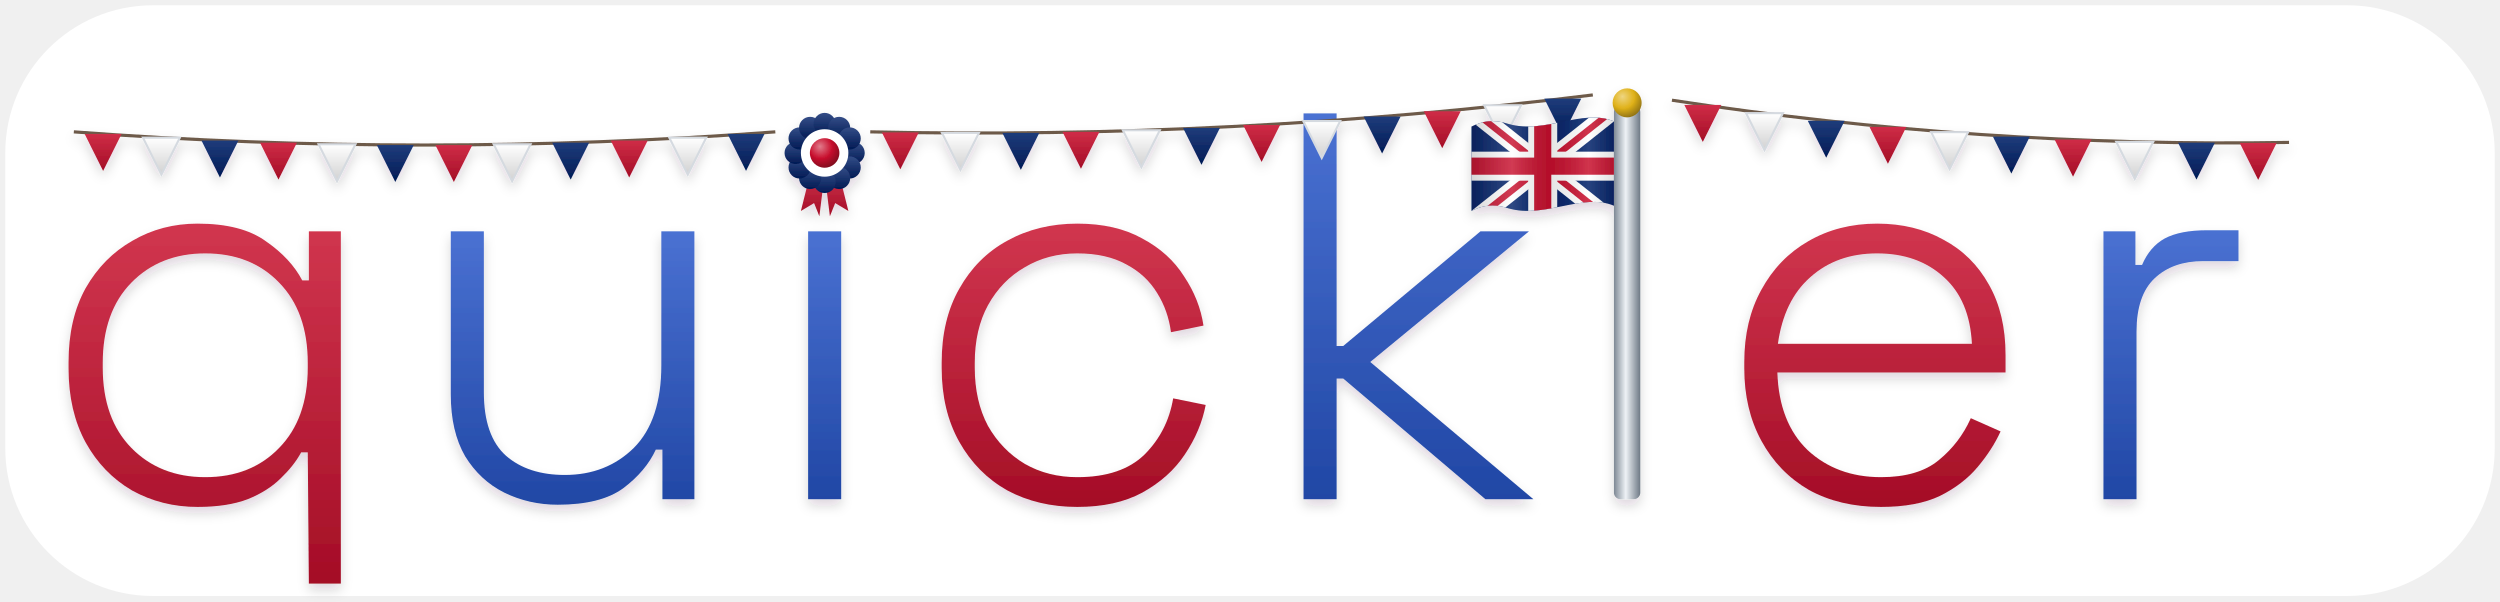
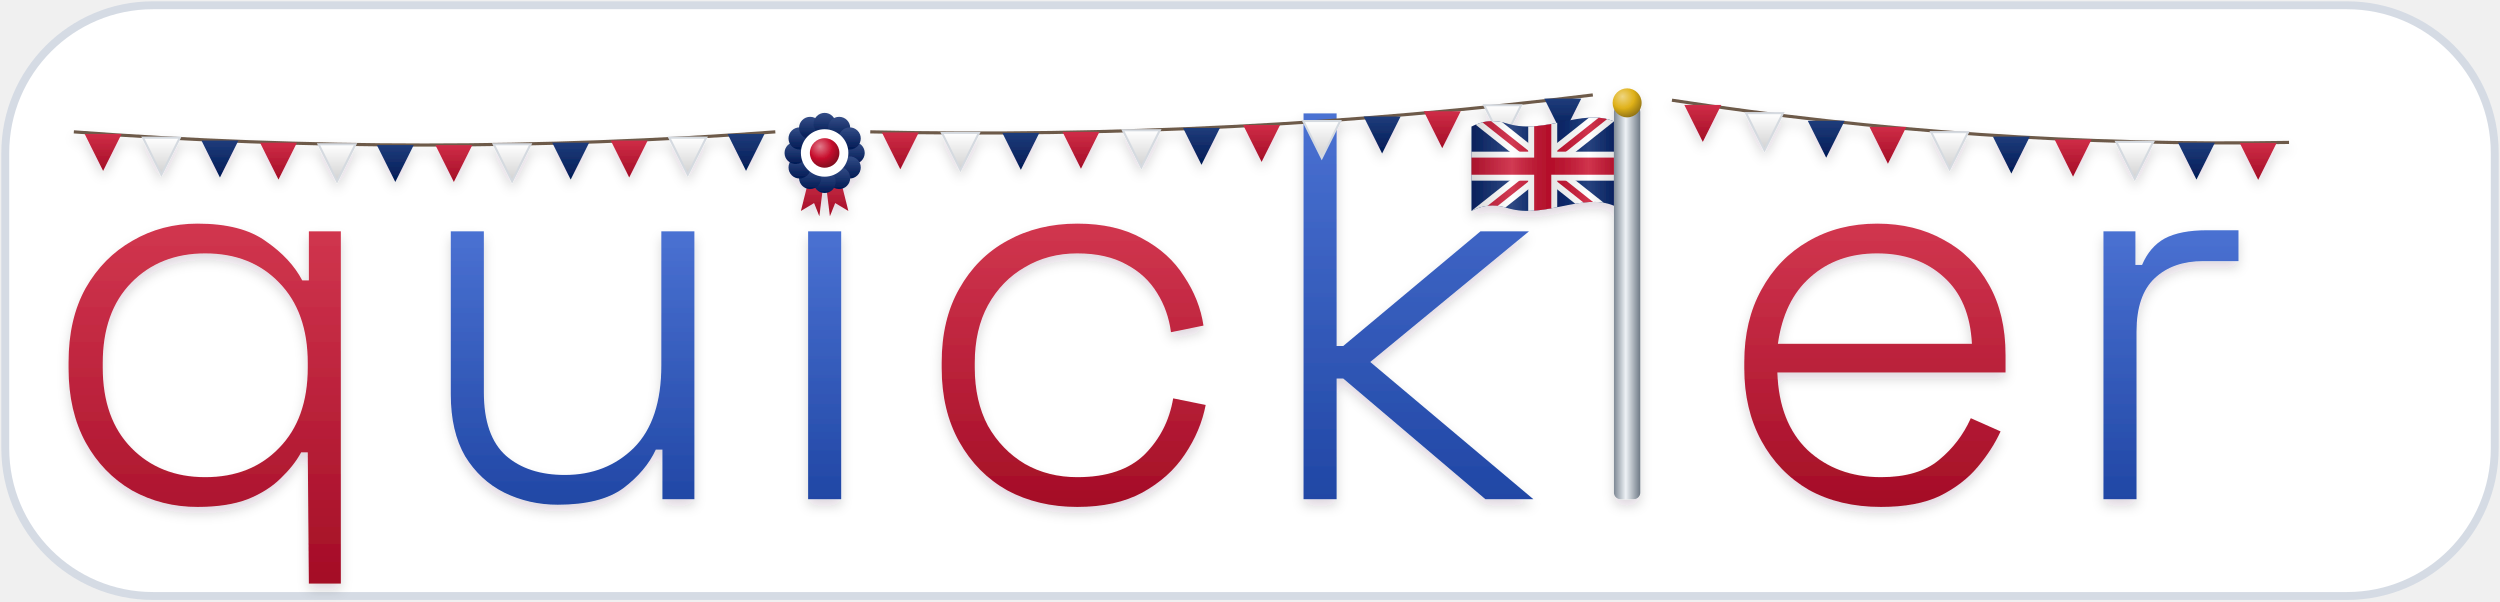
<svg xmlns="http://www.w3.org/2000/svg" width="1896" height="456" viewBox="-12 -32 948 228" role="img" aria-label="Quickler logo">
  <defs>
    <filter id="lift" x="-6%" y="-12%" width="112%" height="134%">
      <feDropShadow dx="0" dy="2.5" stdDeviation="2.2" flood-color="#241830" flood-opacity=".16" />
    </filter>
    <linearGradient id="LC8102E" x1="0" y1="0" x2="0" y2="1">
      <stop stop-color="#D1364F" />
      <stop offset="1" stop-color="#A40D26" />
    </linearGradient>
    <linearGradient id="L2856C9" x1="0" y1="0" x2="0" y2="1">
      <stop stop-color="#4A71D2" />
      <stop offset="1" stop-color="#2147A5" />
    </linearGradient>
    <linearGradient id="bu0" x1="0" y1="0" x2="0" y2="1">
      <stop stop-color="#CF2D47" />
      <stop offset="1" stop-color="#A40D26" />
    </linearGradient>
    <linearGradient id="bu1" x1="0" y1="0" x2="0" y2="1">
      <stop stop-color="#FFFFFF" />
      <stop offset="1" stop-color="#D1D1D1" />
    </linearGradient>
    <linearGradient id="bu2" x1="0" y1="0" x2="0" y2="1">
      <stop stop-color="#1F3C7B" />
      <stop offset="1" stop-color="#011B56" />
    </linearGradient>
    <linearGradient id="rib" x1="0" y1="0" x2="0" y2="1">
      <stop stop-color="#D1364F" />
      <stop offset="1" stop-color="#A40D26" />
    </linearGradient>
    <linearGradient id="ros" x1="0" y1="0" x2="0" y2="1">
      <stop stop-color="#344D87" />
      <stop offset="1" stop-color="#011A54" />
    </linearGradient>
    <radialGradient id="rosc" cx="0.38" cy="0.32" r="0.7" fx="0.34" fy="0.28">
      <stop stop-color="#E17C8C" />
      <stop offset=".55" stop-color="#C8102E" />
      <stop offset="1" stop-color="#820A1E" />
    </radialGradient>
    <linearGradient id="pole" x1="0" y1="0" x2="1" y2="0">
      <stop stop-color="#7D8894" />
      <stop offset=".45" stop-color="#EEF2F6" />
      <stop offset="1" stop-color="#6E7985" />
    </linearGradient>
    <radialGradient id="knob" cx="0.38" cy="0.32" r="0.7" fx="0.34" fy="0.28">
      <stop stop-color="#EED581" />
      <stop offset=".55" stop-color="#E0B21A" />
      <stop offset="1" stop-color="#927411" />
    </radialGradient>
    <linearGradient id="fold" x1="0" y1="0" x2="1" y2="0">
      <stop stop-color="#000" stop-opacity=".18" />
      <stop offset=".3" stop-color="#fff" stop-opacity=".18" />
      <stop offset=".55" stop-color="#000" stop-opacity=".1" />
      <stop offset=".8" stop-color="#fff" stop-opacity=".15" />
      <stop offset="1" stop-color="#000" stop-opacity=".15" />
    </linearGradient>
  </defs>
-   <rect x="-10" y="-30" width="944" height="224" rx="56" fill="#FFFFFF" />
+   <rect x="-10" y="-30" width="944" height="224" rx="56" fill="#FFFFFF" stroke="#D5DBE4" stroke-width="3" />
  <g filter="url(#lift)">
    <path d="M105.124 189.3L104.706 139.535H102.198C100.387 142.879 97.809 146.153 94.465 149.358C91.26 152.563 87.08 155.21 81.925 157.3C76.77 159.251 70.43 160.226 62.906 160.226C53.849 160.226 45.559 158.136 38.035 153.956C30.65 149.637 24.798 143.576 20.479 135.773C16.16 127.831 14 118.496 14 107.767V105.259C14 94.391 16.16 85.056 20.479 77.253C24.938 69.45 30.859 63.459 38.244 59.279C45.629 54.96 53.849 52.8 62.906 52.8C74.053 52.8 82.691 55.029 88.822 59.488C95.092 63.807 99.69 68.754 102.616 74.327H105.124V55.726H117.246V189.3H105.124ZM65.832 148.94C77.397 148.94 86.732 145.248 93.838 137.863C101.083 130.478 104.706 120.307 104.706 107.349V105.677C104.706 92.719 101.083 82.548 93.838 75.163C86.732 67.778 77.397 64.086 65.832 64.086C54.407 64.086 45.071 67.778 37.826 75.163C30.581 82.548 26.958 92.719 26.958 105.677V107.349C26.958 120.307 30.581 130.478 37.826 137.863C45.071 145.248 54.407 148.94 65.832 148.94Z" fill="url(#LC8102E)" />
    <path d="M199.484 159.39C192.239 159.39 185.481 157.857 179.211 154.792C173.081 151.727 168.134 147.129 164.372 140.998C160.75 134.728 158.938 126.925 158.938 117.59V55.726H171.478V116.754C171.478 127.761 174.265 135.773 179.838 140.789C185.412 145.666 192.866 148.104 202.201 148.104C212.651 148.104 221.36 144.69 228.326 137.863C235.293 130.896 238.776 120.446 238.776 106.513V55.726H251.316V157.3H239.194V138.49H236.686C234.178 143.924 230.068 148.801 224.355 153.12C218.643 157.3 210.352 159.39 199.484 159.39Z" fill="url(#L2856C9)" />
    <path d="M294.439 157.3V55.726H306.979V157.3H294.439Z" fill="url(#L2856C9)" />
    <path d="M396.499 160.226C386.607 160.226 377.759 158.136 369.956 153.956C362.293 149.637 356.232 143.506 351.773 135.564C347.315 127.622 345.085 118.287 345.085 107.558V105.468C345.085 94.6 347.315 85.265 351.773 77.462C356.232 69.52 362.293 63.459 369.956 59.279C377.759 54.96 386.607 52.8 396.499 52.8C406.253 52.8 414.473 54.681 421.161 58.443C427.989 62.066 433.283 66.873 437.045 72.864C440.947 78.716 443.385 84.916 444.36 91.465L432.029 93.973C431.333 88.539 429.591 83.593 426.804 79.134C424.018 74.536 420.116 70.913 415.1 68.266C410.084 65.479 403.884 64.086 396.499 64.086C389.115 64.086 382.496 65.828 376.644 69.311C370.792 72.655 366.125 77.462 362.641 83.732C359.297 89.863 357.625 97.178 357.625 105.677V107.349C357.625 115.848 359.297 123.233 362.641 129.503C366.125 135.634 370.792 140.441 376.644 143.924C382.496 147.268 389.115 148.94 396.499 148.94C407.646 148.94 416.145 146.084 421.997 140.371C427.849 134.519 431.472 127.413 432.865 119.053L445.196 121.561C443.942 128.11 441.295 134.38 437.254 140.371C433.353 146.223 427.989 151.03 421.161 154.792C414.473 158.415 406.253 160.226 396.499 160.226Z" fill="url(#LC8102E)" />
    <path d="M482.302 157.3V11H494.842V99.198H497.35L549.391 55.726H567.783L507.591 105.259L569.455 157.3H551.272L497.35 111.529H494.842V157.3H482.302Z" fill="url(#L2856C9)" />
    <path d="M701.266 160.226C690.816 160.226 681.689 158.066 673.886 153.747C666.223 149.288 660.232 143.088 655.912 135.146C651.593 127.204 649.433 118.078 649.433 107.767V105.259C649.433 94.809 651.593 85.683 655.912 77.88C660.232 69.938 666.153 63.807 673.677 59.488C681.341 55.029 690.049 52.8 699.802 52.8C709.277 52.8 717.637 54.82 724.883 58.861C732.267 62.762 738.049 68.475 742.229 75.999C746.409 83.384 748.5 92.231 748.5 102.542V109.23H661.974C662.392 121.909 666.223 131.732 673.469 138.699C680.853 145.526 690.119 148.94 701.266 148.94C710.74 148.94 718.055 146.78 723.211 142.461C728.505 138.142 732.546 132.847 735.333 126.577L746.619 131.593C744.529 136.191 741.603 140.719 737.841 145.178C734.218 149.497 729.48 153.12 723.628 156.046C717.776 158.833 710.322 160.226 701.266 160.226ZM662.182 98.362H735.75C735.193 87.355 731.64 78.925 725.091 73.073C718.543 67.082 710.113 64.086 699.802 64.086C689.631 64.086 681.201 67.082 674.513 73.073C667.825 78.925 663.715 87.355 662.182 98.362Z" fill="url(#LC8102E)" />
    <path d="M785.63 157.3V55.726H797.752V68.475H800.26C802.21 63.877 805.067 60.533 808.829 58.443C812.73 56.353 818.094 55.308 824.922 55.308H836.835V67.012H823.459C815.795 67.012 809.665 69.172 805.067 73.491C800.469 77.81 798.17 84.568 798.17 93.764V157.3H785.63Z" fill="url(#L2856C9)" />
    <path d="M16 18 Q149.0 28.0 282 18" fill="none" stroke="#6D5A4A" stroke-width="1.2" />
    <path d="M20.1 18.8 L34.1 18.8 L27.1 32.8Z" fill="url(#bu0)" />
    <path d="M42.2 20.2 L56.2 20.2 L49.2 34.2Z" fill="url(#bu1)" />
    <path d="M42.2 20.2 L56.2 20.2 L49.2 34.2Z" fill="none" stroke="#D5DAE0" stroke-width=".8" />
    <path d="M64.4 21.3 L78.4 21.3 L71.4 35.3Z" fill="url(#bu2)" />
    <path d="M86.6 22.1 L100.6 22.1 L93.6 36.1Z" fill="url(#bu0)" />
    <path d="M108.8 22.7 L122.8 22.7 L115.8 36.7Z" fill="url(#bu1)" />
    <path d="M108.8 22.7 L122.8 22.7 L115.8 36.7Z" fill="none" stroke="#D5DAE0" stroke-width=".8" />
    <path d="M130.9 23.0 L144.9 23.0 L137.9 37.0Z" fill="url(#bu2)" />
    <path d="M153.1 23.0 L167.1 23.0 L160.1 37.0Z" fill="url(#bu0)" />
    <path d="M175.2 22.7 L189.2 22.7 L182.2 36.7Z" fill="url(#bu1)" />
    <path d="M175.2 22.7 L189.2 22.7 L182.2 36.7Z" fill="none" stroke="#D5DAE0" stroke-width=".8" />
    <path d="M197.4 22.1 L211.4 22.1 L204.4 36.1Z" fill="url(#bu2)" />
    <path d="M219.6 21.3 L233.6 21.3 L226.6 35.3Z" fill="url(#bu0)" />
    <path d="M241.8 20.2 L255.8 20.2 L248.8 34.2Z" fill="url(#bu1)" />
    <path d="M241.8 20.2 L255.8 20.2 L248.8 34.2Z" fill="none" stroke="#D5DAE0" stroke-width=".8" />
    <path d="M263.9 18.8 L277.9 18.8 L270.9 32.8Z" fill="url(#bu2)" />
    <path d="M318 18 Q455.0 21.0 592 4" fill="none" stroke="#6D5A4A" stroke-width="1.2" />
    <path d="M322.4 18.2 L336.4 18.2 L329.4 32.2Z" fill="url(#bu0)" />
    <path d="M345.2 18.4 L359.2 18.4 L352.2 32.4Z" fill="url(#bu1)" />
    <path d="M345.2 18.4 L359.2 18.4 L352.2 32.4Z" fill="none" stroke="#D5DAE0" stroke-width=".8" />
    <path d="M368.1 18.4 L382.1 18.4 L375.1 32.4Z" fill="url(#bu2)" />
    <path d="M390.9 18.0 L404.9 18.0 L397.9 32.0Z" fill="url(#bu0)" />
    <path d="M413.8 17.4 L427.8 17.4 L420.8 31.4Z" fill="url(#bu1)" />
    <path d="M413.8 17.4 L427.8 17.4 L420.8 31.4Z" fill="none" stroke="#D5DAE0" stroke-width=".8" />
    <path d="M436.6 16.5 L450.6 16.5 L443.6 30.5Z" fill="url(#bu2)" />
    <path d="M459.4 15.4 L473.4 15.4 L466.4 29.4Z" fill="url(#bu0)" />
    <path d="M482.2 13.9 L496.2 13.9 L489.2 27.9Z" fill="url(#bu1)" />
    <path d="M482.2 13.9 L496.2 13.9 L489.2 27.9Z" fill="none" stroke="#D5DAE0" stroke-width=".8" />
    <path d="M505.1 12.2 L519.1 12.2 L512.1 26.2Z" fill="url(#bu2)" />
    <path d="M527.9 10.2 L541.9 10.2 L534.9 24.2Z" fill="url(#bu0)" />
    <path d="M550.8 7.9 L564.8 7.9 L557.8 21.9Z" fill="url(#bu1)" />
    <path d="M550.8 7.9 L564.8 7.9 L557.8 21.9Z" fill="none" stroke="#D5DAE0" stroke-width=".8" />
    <path d="M573.6 5.4 L587.6 5.4 L580.6 19.4Z" fill="url(#bu2)" />
    <path d="M622 6 Q739.0 24.0 856 22" fill="none" stroke="#6D5A4A" stroke-width="1.2" />
    <path d="M626.7 7.8 L640.7 7.8 L633.7 21.8Z" fill="url(#bu0)" />
    <path d="M650.1 10.9 L664.1 10.9 L657.1 24.9Z" fill="url(#bu1)" />
    <path d="M650.1 10.9 L664.1 10.9 L657.1 24.9Z" fill="none" stroke="#D5DAE0" stroke-width=".8" />
    <path d="M673.5 13.8 L687.5 13.8 L680.5 27.8Z" fill="url(#bu2)" />
    <path d="M696.9 16.1 L710.9 16.1 L703.9 30.1Z" fill="url(#bu0)" />
    <path d="M720.3 18.1 L734.3 18.1 L727.3 32.1Z" fill="url(#bu1)" />
    <path d="M720.3 18.1 L734.3 18.1 L727.3 32.1Z" fill="none" stroke="#D5DAE0" stroke-width=".8" />
    <path d="M743.7 19.8 L757.7 19.8 L750.7 33.8Z" fill="url(#bu2)" />
    <path d="M767.1 20.9 L781.1 20.9 L774.1 35.0Z" fill="url(#bu0)" />
    <path d="M790.5 21.8 L804.5 21.8 L797.5 35.8Z" fill="url(#bu1)" />
    <path d="M790.5 21.8 L804.5 21.8 L797.5 35.8Z" fill="none" stroke="#D5DAE0" stroke-width=".8" />
    <path d="M813.9 22.1 L827.9 22.1 L820.9 36.1Z" fill="url(#bu2)" />
    <path d="M837.3 22.2 L851.3 22.2 L844.3 36.2Z" fill="url(#bu0)" />
    <g transform="translate(300.7 26)">
      <path d="M-5 6 L-9 22 L-4 19 L-2 24 L0 8Z M5 6 L9 22 L4 19 L2 24 L0 8Z" fill="url(#rib)" />
      <circle cx="11.0" cy="0.0" r="4.2" fill="url(#ros)" />
      <circle cx="9.5" cy="5.5" r="4.2" fill="url(#ros)" />
      <circle cx="5.5" cy="9.5" r="4.2" fill="url(#ros)" />
      <circle cx="0.0" cy="11.0" r="4.2" fill="url(#ros)" />
      <circle cx="-5.5" cy="9.5" r="4.2" fill="url(#ros)" />
      <circle cx="-9.5" cy="5.5" r="4.2" fill="url(#ros)" />
      <circle cx="-11.0" cy="0.0" r="4.2" fill="url(#ros)" />
      <circle cx="-9.5" cy="-5.5" r="4.2" fill="url(#ros)" />
      <circle cx="-5.5" cy="-9.5" r="4.2" fill="url(#ros)" />
      <circle cx="-0.0" cy="-11.0" r="4.2" fill="url(#ros)" />
      <circle cx="5.5" cy="-9.5" r="4.2" fill="url(#ros)" />
      <circle cx="9.5" cy="-5.5" r="4.2" fill="url(#ros)" />
      <circle r="9" fill="#fff" />
      <circle r="5.6" fill="url(#rosc)" />
    </g>
    <rect x="600" y="8" width="10" height="149.3" rx="2.5" fill="url(#pole)" />
    <circle cx="605" cy="7" r="5.5" fill="url(#knob)" />
    <g transform="translate(600 14)">
      <clipPath id="fuj">
        <path d="M0 0 C-12 -5 -26 5 -40 1 C-46 -1 -50 0 -54 2 V34 C-50 32 -46 31 -40 33 C-26 37 -12 27 0 32Z" />
      </clipPath>
      <g clip-path="url(#fuj)">
        <rect x="-56" y="-6" width="58" height="46" fill="#012169" />
        <path d="M2 -6 L-56 40 M-56 -6 L2 40" stroke="#fff" stroke-width="7" />
        <path d="M2 -6 L-56 40 M-56 -6 L2 40" stroke="#C8102E" stroke-width="2.4" />
        <path d="M-27 -6 V40 M-56 17 H2" stroke="#fff" stroke-width="11" />
        <path d="M-27 -6 V40 M-56 17 H2" stroke="#C8102E" stroke-width="6.5" />
        <rect x="-56" y="-6" width="58" height="46" fill="url(#fold)" />
      </g>
    </g>
  </g>
</svg>
